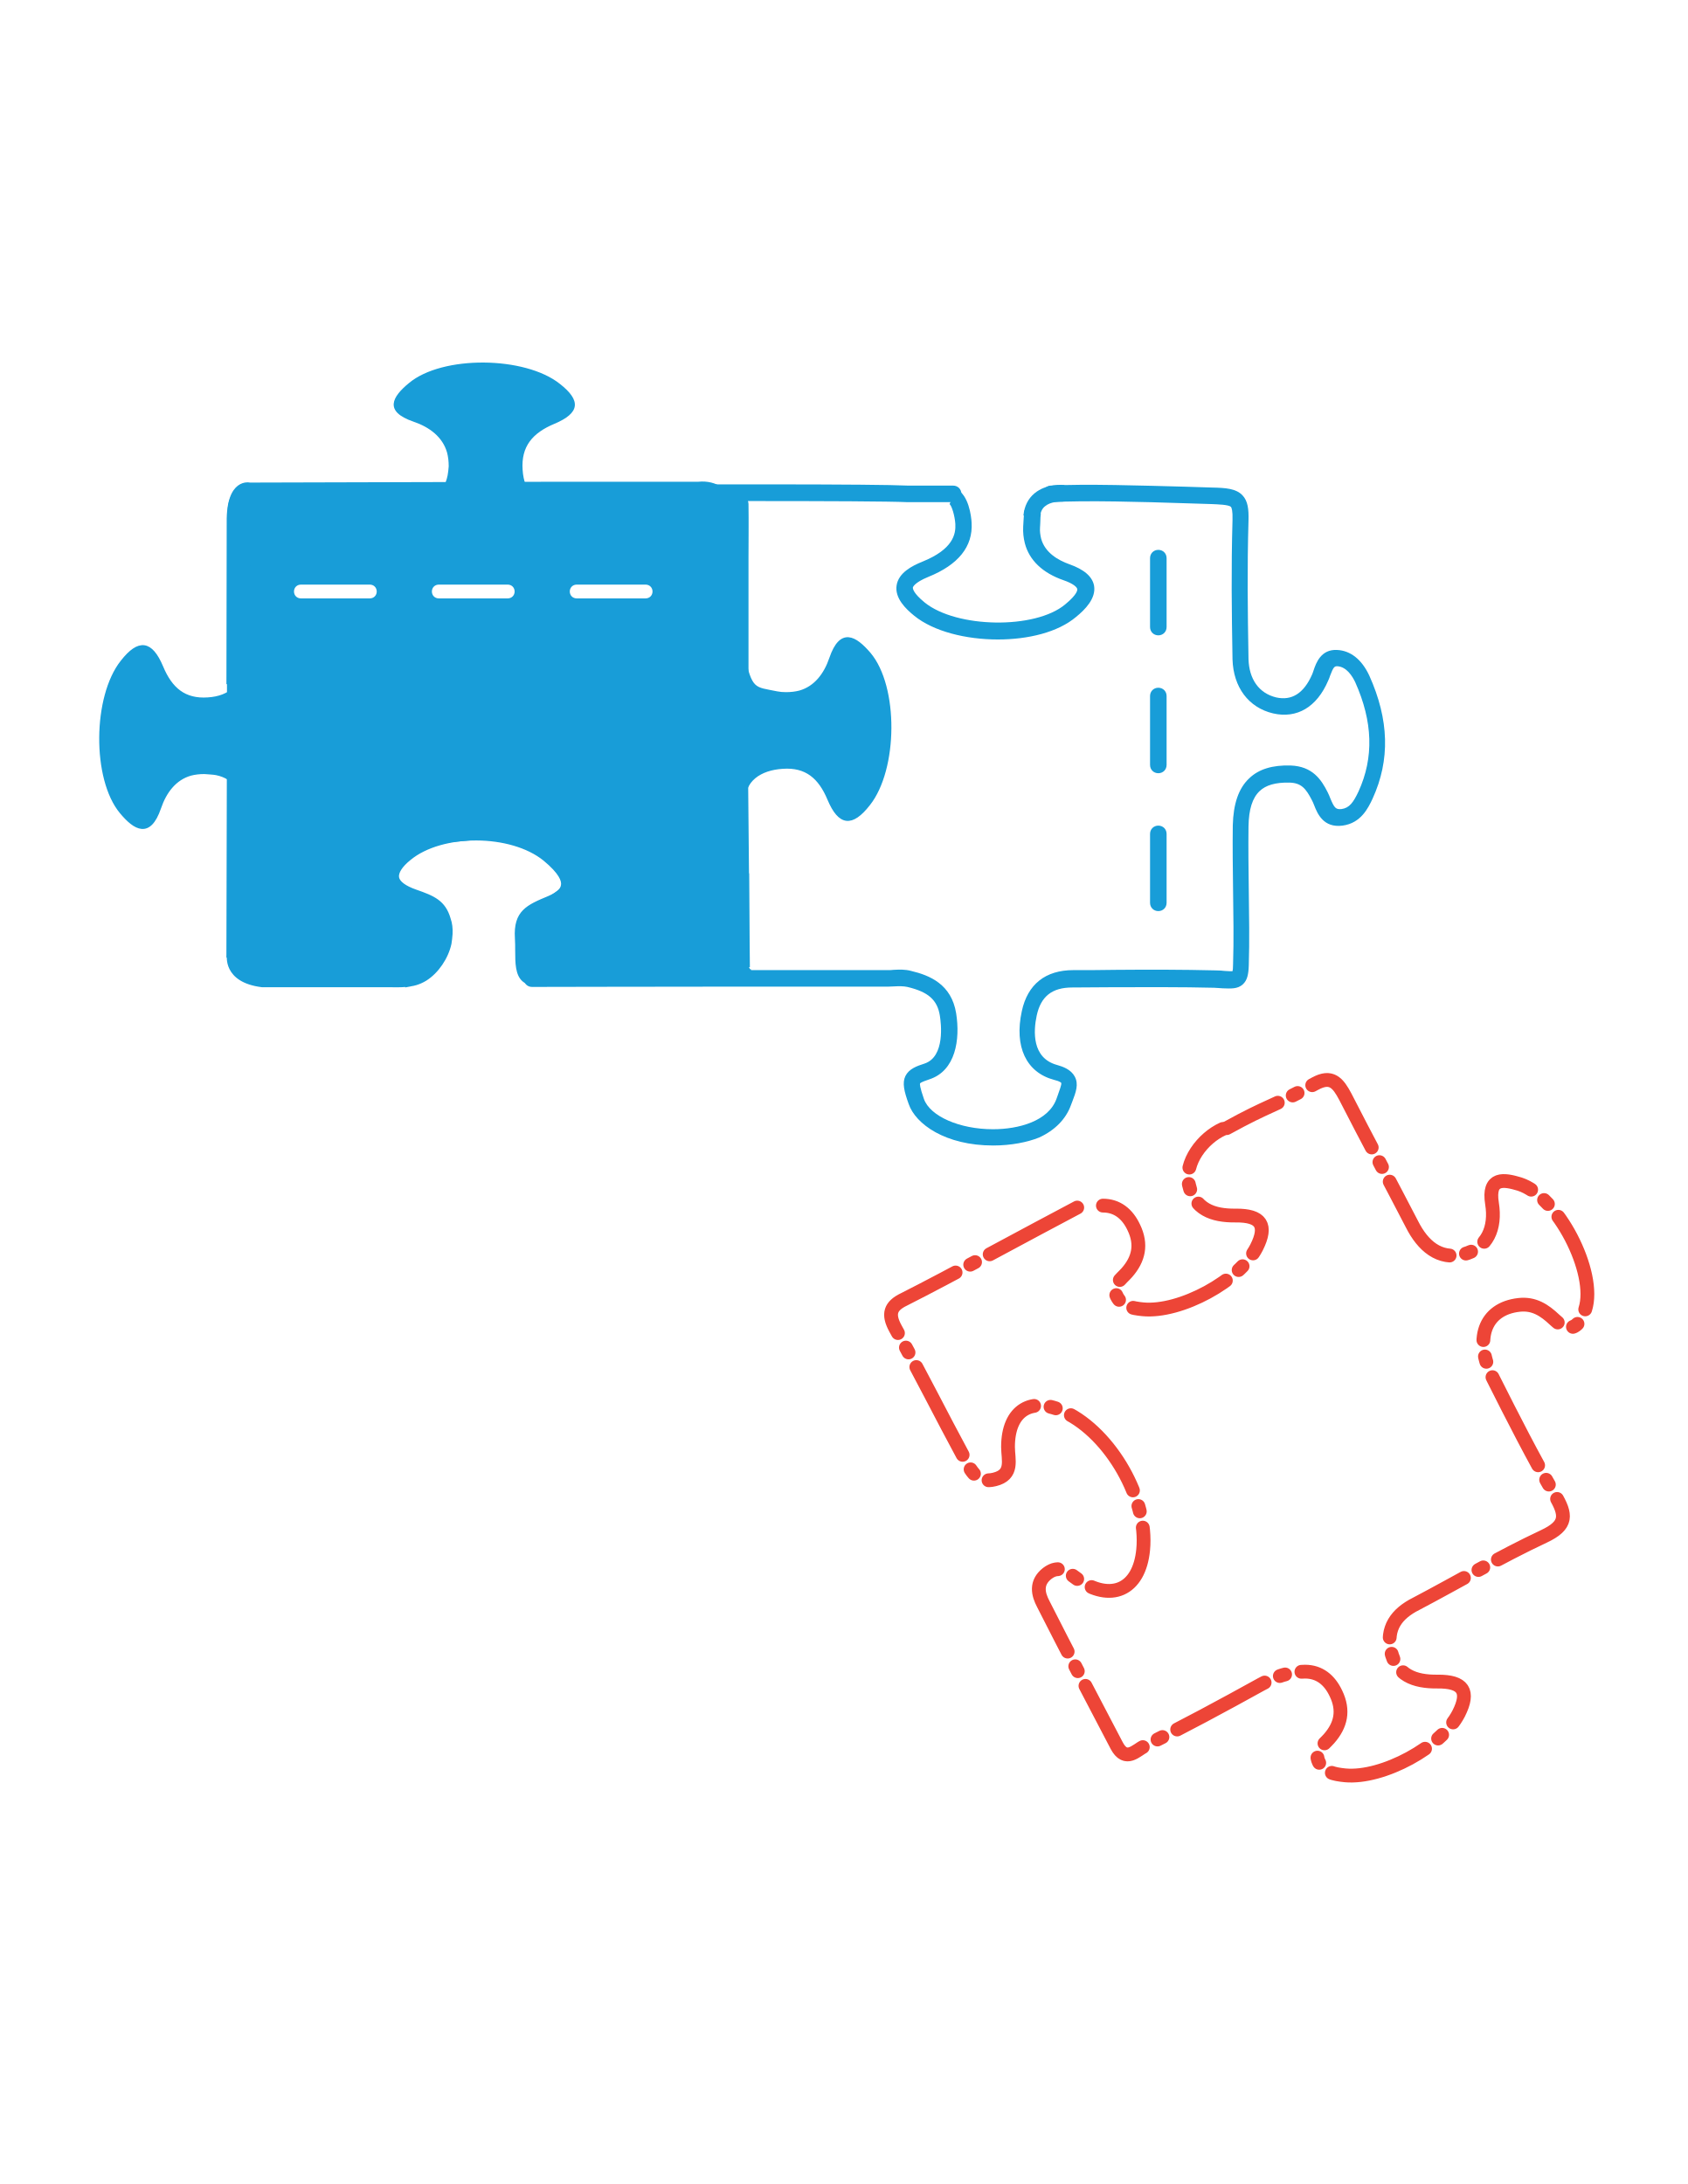
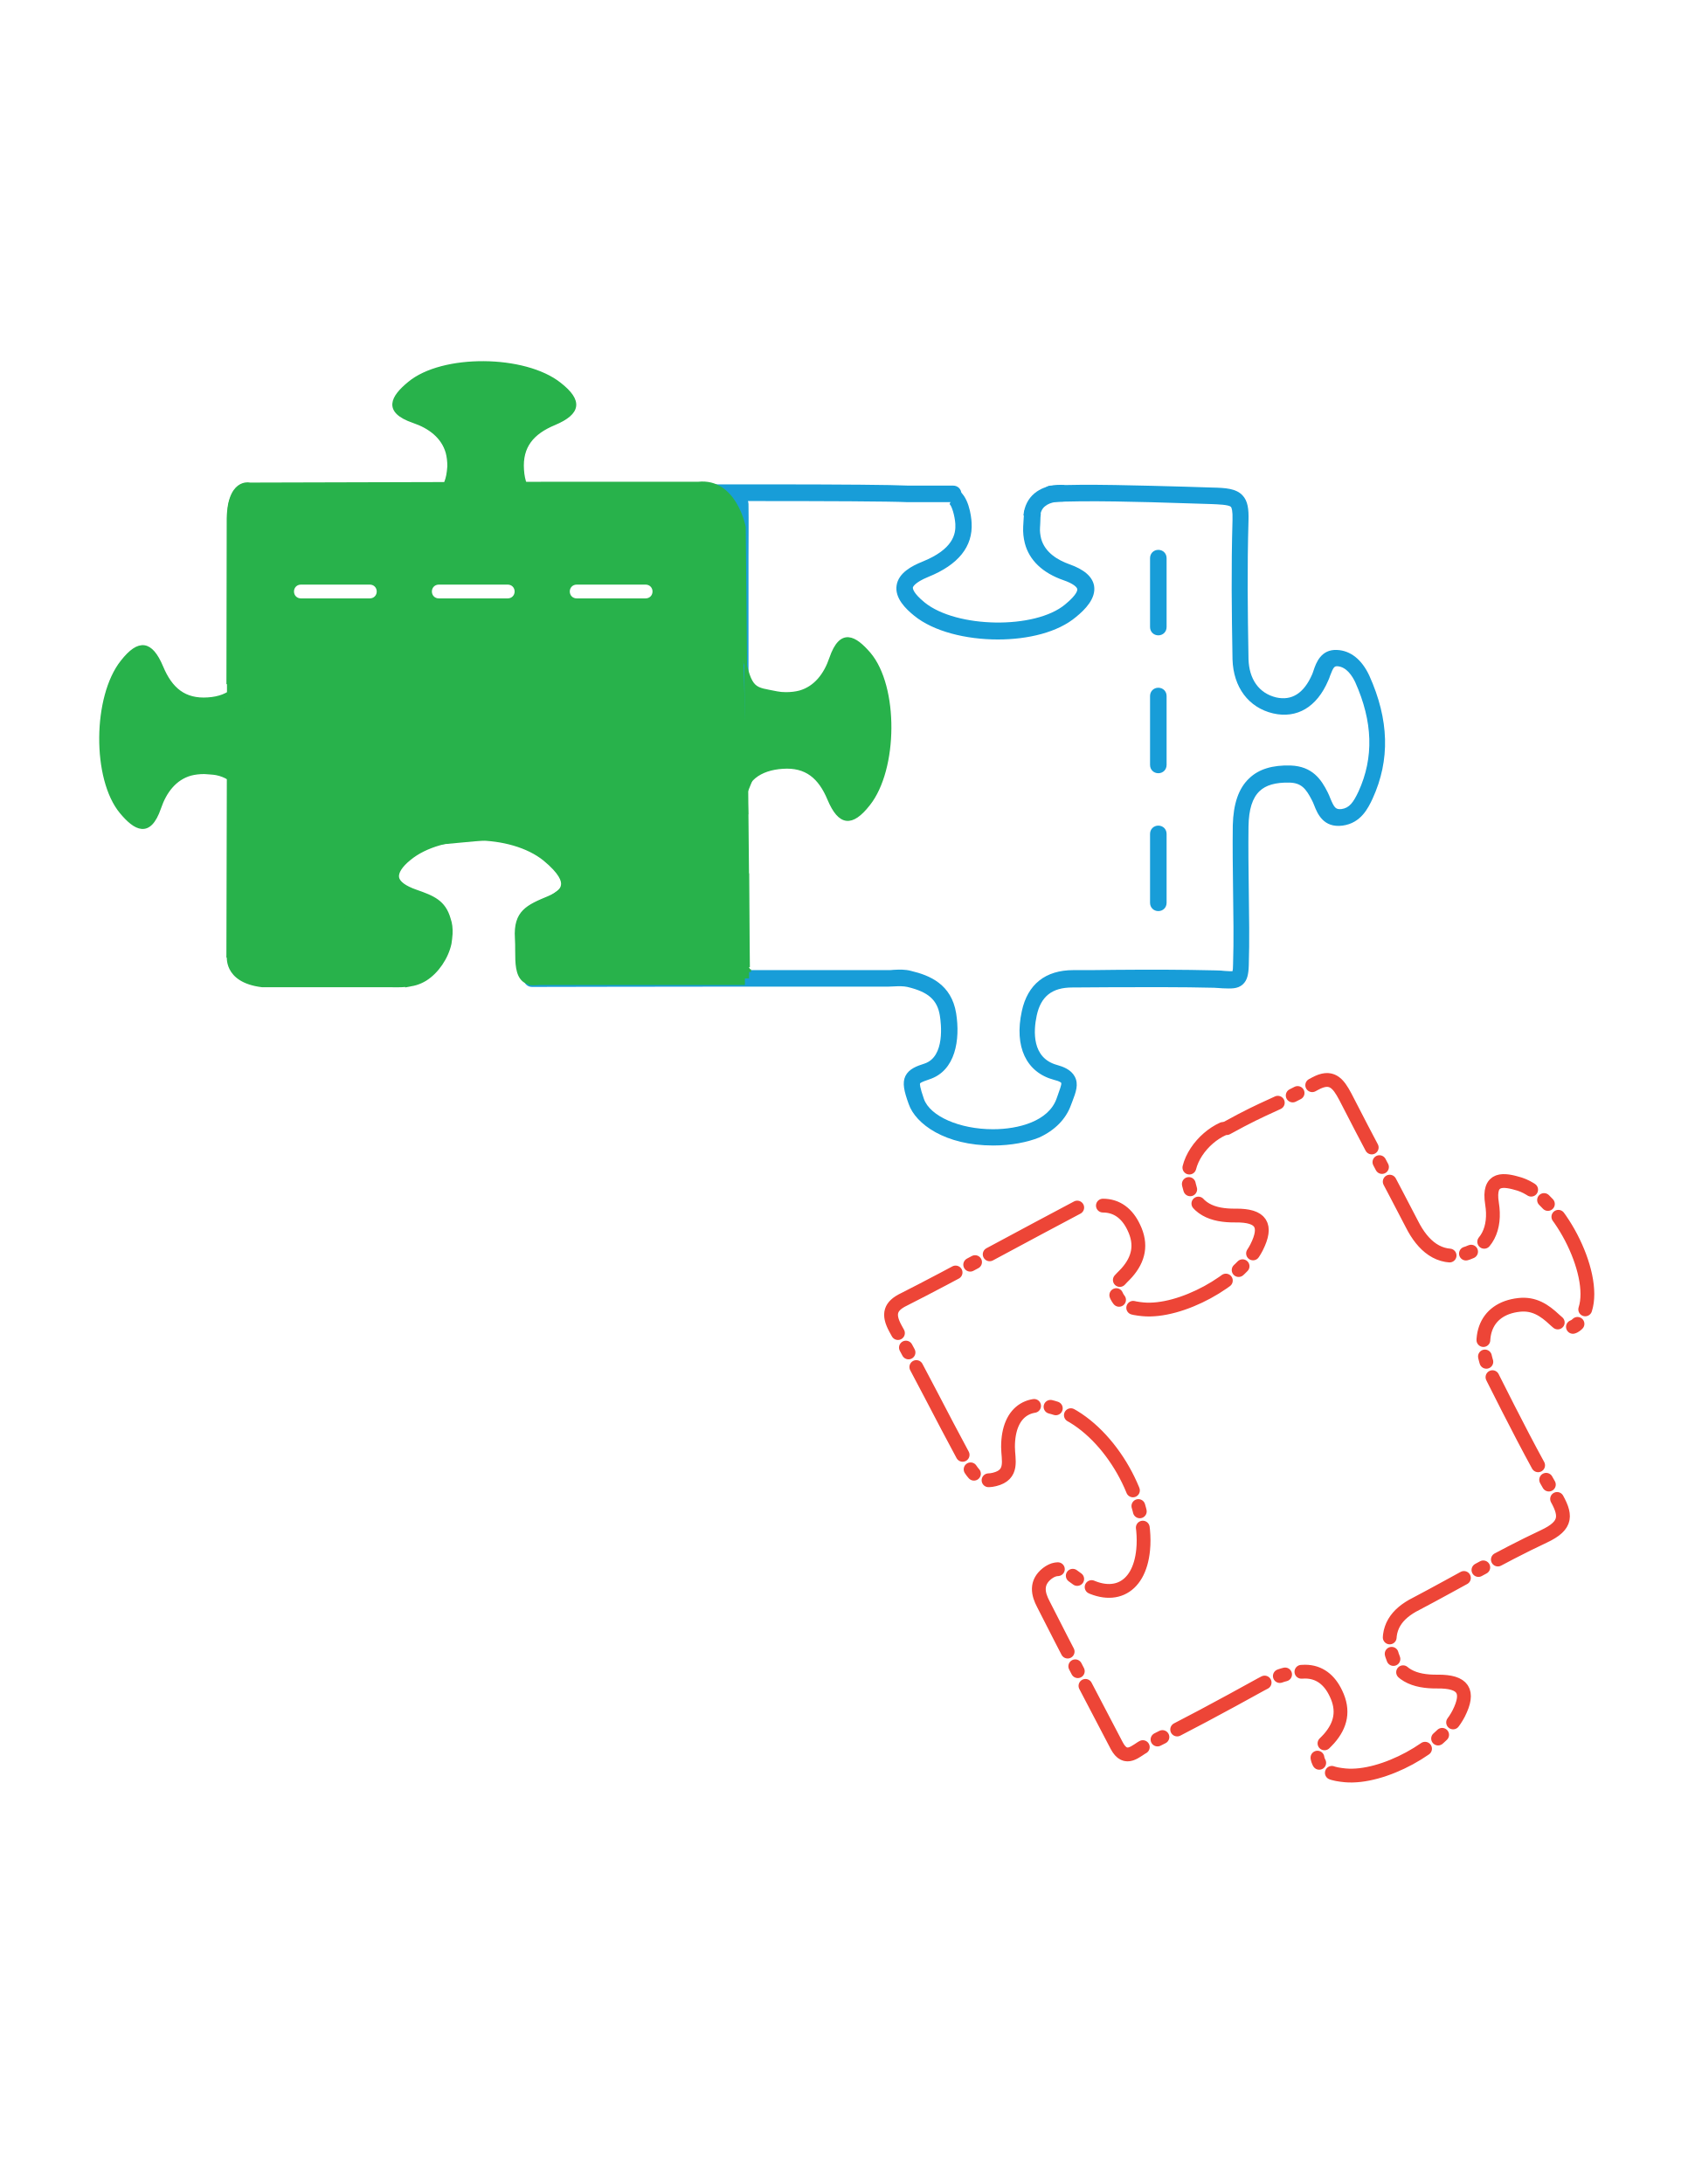
<svg xmlns="http://www.w3.org/2000/svg" version="1.1" id="Layer_1" x="0px" y="0px" viewBox="0 0 612 792" enable-background="new 0 0 612 792" xml:space="preserve">
  <g>
    <g>
      <path fill="#189DD8" d="M360.2,415.4c0,0-0.1,0-0.1,0c-17.4,0-28.1-7.8-30.6-15c-1.7-4.7-2.4-7.7-1.2-10.2    c1.3-2.6,4.1-3.6,6.9-4.5c7.6-2.5,6-14.8,5.6-17.3c-0.9-5.8-4.2-8.7-11.8-10.5c-1.4-0.3-3-0.3-4.7-0.2c-0.8,0-1.6,0.1-2.4,0.1    c-7.5,0-35.1,0-63.1,0c-28.7,0-57.7,0.1-65.9,0.1c-1.7,0-3-1.3-3-3s1.3-3,3-3c8.2,0,37.2,0,65.9-0.1c27.9,0,55.5,0,63.1,0    c0.7,0,1.4,0,2.1-0.1c2.1-0.1,4.2-0.2,6.4,0.4c6.7,1.6,14.6,4.8,16.3,15.4c1.5,9.5-0.2,20.8-9.7,23.9c-0.8,0.3-3.1,1-3.4,1.5    c-0.1,0.2-0.1,1.3,1.4,5.6c2.2,6.3,13,11,25,11c0,0,0.1,0,0.1,0c9.2,0,20.1-2.9,23-11.1c0.2-0.5,0.3-0.9,0.5-1.4    c0.5-1.5,1.4-3.7,1.2-4.3c0,0-0.4-0.6-2.6-1.1c-10.1-2.7-14.5-12-11.7-24.9c2.1-9.8,8.6-14.9,18.7-14.9c5.2,0,10.3,0,15.5-0.1    c11.8-0.1,24.1-0.1,36.1,0.2c1.3,0,2.4,0.1,3.3,0.2c1.1,0.1,2.2,0.1,2.8,0.1c0.1-0.3,0.2-1.1,0.2-2.5c0.3-9,0.1-18.2,0-27.1    c-0.1-7.6-0.2-15.5-0.1-23.3c0.2-7.8,2.1-13.4,5.9-17c3.5-3.4,8.5-4.9,15.1-4.7c7.9,0.3,11.1,5.1,13.4,9.7c0.4,0.8,0.7,1.5,1,2.3    c1.4,3.3,1.9,4,4,3.8c2.9-0.4,4.3-2.4,6.2-6.4c5.6-12.3,5.2-25.3-1.2-39.6c-1-2.1-3.1-5.6-6.5-5.8c-1,0-1.4,0.2-2.6,3.4    c-0.2,0.6-0.4,1.2-0.7,1.8c-4.1,9.6-11.3,13.9-20,11.9c-8.9-2.1-14.4-9.5-14.7-19.6c-0.3-17.9-0.5-33,0-50.5    c0.1-3.4-0.3-4.5-0.6-4.8c-0.8-0.8-4.8-0.9-6.9-1c-2.8-0.1-6.1-0.2-9.6-0.3c-15.2-0.5-36.1-1.1-48.5-0.4c-1.7,0.1-3.1-1.2-3.2-2.8    c-0.1-1.7,1.2-3.1,2.8-3.2c12.6-0.7,33.6,0,49,0.4c3.5,0.1,6.7,0.2,9.5,0.3c5.2,0.1,8.8,0.4,11.1,2.8c2,2.1,2.3,5.1,2.2,9.1    c-0.5,17.4-0.3,32.5,0,50.3c0.2,7.3,3.8,12.4,10,13.9c5.7,1.3,10.1-1.5,13.1-8.4c0.2-0.4,0.3-0.9,0.5-1.4c0.9-2.7,2.7-7.7,8.5-7.4    c4.9,0.2,9,3.5,11.7,9.3c7.2,16,7.6,30.6,1.2,44.6c-1.6,3.4-4.2,8.9-10.9,9.8c-6.9,0.9-9.1-4.3-10.3-7.4c-0.3-0.7-0.5-1.3-0.8-1.8    c-2.2-4.3-3.9-6.3-8.2-6.4c-5-0.1-8.5,0.9-10.8,3.1c-2.6,2.5-3.9,6.6-4,12.8c-0.1,7.7,0,15.5,0.1,23.1c0.1,8.9,0.3,18.2,0,27.3    c-0.1,3.1-0.5,5.4-2.2,6.9c-1.9,1.7-4.3,1.5-7.3,1.4c-0.9-0.1-1.9-0.1-3.1-0.2c-11.9-0.3-24.1-0.2-35.9-0.2    c-5.2,0-10.3,0.1-15.5,0.1c-7.3,0-11.4,3.2-12.9,10.2c-1.2,5.6-1.8,15.4,7.4,17.9c2.1,0.6,5,1.6,6.4,4.2c1.5,2.8,0.4,5.7-0.9,9.1    c-0.2,0.4-0.3,0.9-0.5,1.3c-1.8,5-5.8,9.1-11.5,11.7C372.6,414.2,366.6,415.4,360.2,415.4z" />
    </g>
    <g>
      <path fill="none" stroke="#ED4537" stroke-width="5" stroke-linecap="round" stroke-miterlimit="10" stroke-dasharray="36,6,2,6" d="    M390.6,437.9c-15.8,8.3-46.9,25.3-62.8,33.3c-5,2.4-6,5.3-3.1,10.6c8.7,15.6,16.6,31.5,25.1,47.2c2.2,4.2,4.4,9.1,10.8,7.5    c7-1.7,4.9-7.2,4.9-11.8c0-13.4,8.5-18.5,20.7-12.6c16.6,7.9,30.1,31.6,28.3,49.9c-1.4,14.6-11.7,19.2-23.9,10.6    c-3.3-2.3-6.3-5.5-10.9-2c-4.3,3.4-3.3,7.5-1.4,11.1c8.7,17.2,17.7,34.3,26.6,51.3c3.3,6.3,7.1,1.7,10.1,0.2    c14.3-7.1,28.4-14.7,42.3-22.4c5.1-2.8,10.4-4.6,15.9-4.6c5.2,0,8.9,3,11.2,7.9c3,6.2,1.8,11.5-2.5,16.4c-2.1,2.4-5.6,4.6-3.7,8.5    c1.8,3.7,5.6,4.4,9.5,4.8c13.6,1.3,35-10.3,41.2-22.4c4.1-8.1,1.7-11.7-7.7-11.6c-8.3,0.1-14.9-2.3-16.9-11.2    c-1.8-8.1,2-13.4,9.2-17c15.4-8.1,30.4-17,46.2-24.4c8.8-4.1,8.3-7.9,4.1-15c-8-13.8-15.2-28-22.4-42.3    c-7.2-14.2-3.2-25.3,9.4-26.7c5.4-0.6,9.2,1.9,12.9,5.4c5.9,5.6,9.2,2.1,11.1-3.8c4.3-13.3-10-41-23.8-45.4    c-5.6-1.7-11.6-2.8-10,7.1c1.4,8.7-1.6,16.2-10.5,18.4c-8.7,2.1-14.6-3.2-18.5-10.9c-8-15.5-16.3-30.8-24.2-46.3    c-2.6-4.9-5-8-11-4.7c-15.6,8.6-16.4,7.5-32,16.1" />
    </g>
    <path fill="#189DD8" d="M361.8,231.9c-11.5,0-23.3-2.9-30.3-8.6c-3.1-2.5-7.1-6.4-6.4-11c0.7-4.6,5.6-7.1,9.3-8.6   c11.2-4.5,12.2-10,12-13.7c-0.2-3-1.3-6.6-2.1-7.2l2.5-5.4c4.4,2,5.4,9.8,5.5,12.2c0.5,8.6-4.8,15.2-15.7,19.6   c-5.1,2.1-5.6,3.7-5.6,3.9c0,0.3,0,1.9,4.3,5.4c11.5,9.3,40,9.8,50.9,0.7c4.5-3.7,4.5-5.3,4.4-5.6c-0.1-0.7-1.5-2-5-3.2   c-7.5-2.6-12.4-7.2-14-13.4c-0.5-2-0.7-3.9-0.6-6l0-0.1c0-0.4,0.1-1,0.1-1.7c0.1-2,0.2-3.3,0.4-4.2l5.9,1.2   c-0.1,0.5-0.2,2.3-0.2,3.3c0,0.7-0.1,1.4-0.1,1.8c-0.1,1.4,0.1,2.7,0.4,4c1.4,5.2,6.3,7.9,10.2,9.3c5.4,1.9,8.4,4.5,9,7.8   c0.8,4.6-3.3,8.7-6.5,11.3C383.6,229.3,372.8,231.9,361.8,231.9z" />
    <path fill="#189DD8" d="M377.1,187.4l-6-0.5c0.3-3.3,1.7-6.1,4-8c4.3-3.6,10.3-3.1,10.9-3l-0.6,6c-1.1-0.1-4.5,0-6.5,1.7   C377.9,184.4,377.3,185.6,377.1,187.4z" />
-     <path fill="#189DD8" d="M148.1,184.7c7.4-1.5,12.8-5.3,14.2-12.3c0.2-1,0.3-2.1,0.4-3.3c0-1.8-0.2-3.5-0.6-5   c-1.6-5.6-6.3-9.2-12.2-11.2c-10.8-3.7-7.7-9-1.6-14c12.1-10.1,42-9.8,54.7,0.3c7.8,6.1,7.3,10.6-2,14.5   c-7.9,3.3-12.1,8.2-11.5,16.7c0.5,8.1,5,12.6,12.9,14.2c0.9,0.4,1.3,0.8,1,1.4c-0.2,0.5-0.5,0.8-0.8,0.8c-18.2,0-36.3,0-54.5,0   c-0.8-0.5-1.1-1-0.7-1.5C147.5,184.9,147.8,184.7,148.1,184.7z" />
+     <path fill="#28B24B" stroke="#28B24B" stroke-miterlimit="10" d="M148.1,184.7c7.4-1.5,12.8-5.3,14.2-12.3c0.2-1,0.3-2.1,0.4-3.3   c0-1.8-0.2-3.5-0.6-5c-1.6-5.6-6.3-9.2-12.2-11.2c-10.8-3.7-7.7-9-1.6-14c12.1-10.1,42-9.8,54.7,0.3c7.8,6.1,7.3,10.6-2,14.5   c-7.9,3.3-12.1,8.2-11.5,16.7c0.5,8.1,5,12.6,12.9,14.2c0.9,0.4,1.3,0.8,1,1.4c-0.2,0.5-0.5,0.8-0.8,0.8c-18.2,0-36.3,0-54.5,0   c-0.8-0.5-1.1-1-0.7-1.5C147.5,184.9,147.8,184.7,148.1,184.7z" />
    <path fill="#189DD8" d="M269,295.4c-3.8,0-3.5-47.8-3.5-49.5v-33.7c0-3.2,0-6.5,0-9.7c0-5.7,0-11.6,0-17.5   c-8.4-1.6-46.8-2.5-85.6-3c-44.5,0.1-83.2,0.2-90.8-0.2c-2-0.1-3-1.7-3-3.1c0-1.3,0.7-2.9,3.8-3c0.6,0,1.4,0,2.5,0   c2.2,0,5.3,0,9.3-0.1c8.9,0,20.2,0,31.7,0c11,0,27.8,0.1,45.7,0.3c6.6,0,13.4,0,20.2-0.1c58-0.2,118-0.3,130,0.3h16.3   c1.7,0,3,1.3,3,3s-1.3,3-3,3h-16.4c-0.1,0-0.1,0-0.2,0c-6.6-0.3-29-0.4-57.8-0.4c0.1,0.3,0.2,0.7,0.2,1.1c0.1,6.6,0,13.2,0,19.6   c0,3.2,0,6.4,0,9.7V246C271.5,247.6,270.7,295.4,269,295.4z" />
    <path fill="#189DD8" d="M420,330.4c-1.7,0-3-1.3-3-3v-25c0-1.7,1.3-3,3-3s3,1.3,3,3v25C423,329.1,421.7,330.4,420,330.4z    M420,280.4c-1.7,0-3-1.3-3-3v-25c0-1.7,1.3-3,3-3s3,1.3,3,3v25C423,279.1,421.7,280.4,420,280.4z M420,230.4c-1.7,0-3-1.3-3-3v-25   c0-1.7,1.3-3,3-3s3,1.3,3,3v25C423,229.1,421.7,230.4,420,230.4z" />
    <path fill="none" stroke="#ED4537" stroke-width="5" stroke-linecap="round" stroke-miterlimit="10" stroke-dasharray="36,6,2,6" d="   M399.9,437.2c5.2,0,8.9,3,11.2,7.9c3,6.2,1.8,11.5-2.5,16.4c-2.1,2.4-5.6,4.6-3.7,8.5c1.8,3.7,5.6,4.4,9.5,4.8   c13.6,1.3,35-10.3,41.2-22.4c4.1-8.1,1.7-11.7-7.6-11.6c-8.3,0.1-14.9-2.3-16.9-11.2c-1.8-8.1,5-16.9,12.3-20.2" />
-     <rect x="82.9" y="248.1" fill="#189DD8" width="2" height="34" />
-     <polygon fill="#189DD8" points="154.2,304.4 156.3,281.6 192.6,302.7 154.8,306.2  " />
-     <rect x="82.9" y="234.2" fill="#189DD8" width="22.6" height="68.5" />
-     <path fill="#189DD8" stroke="#189DD8" stroke-miterlimit="10" d="M271.4,350.7l-1.5-159.6c0,0-3.3-17.3-16.7-15.9h-51.6l-111,0.3   c0,0-8.1-2-7.9,14l-0.1,58.6 M82.8,247.5v98.8c0,0-1.7,9.5,12.2,11.2h46.8c0,0,6.7,0.3,8.1-0.8 M269.4,237   c2.8,13.7,4.1,12.5,12.3,14.2c1,0.2,2.1,0.3,3.3,0.3c1.8,0,3.5-0.2,5-0.6c5.6-1.6,9.2-6.3,11.2-12.2c3.7-10.8,8.9-7.6,14-1.7   c10.2,12,9.9,42-0.2,54.7c-6.1,7.8-10.6,7.4-14.5-1.9c-3.3-7.9-8.2-12.1-16.7-11.5c-8.1,0.5-14.5,4.6-14.1,12.9   c-0.4,0.9-0.8,1.3-1.3,1c-0.5-0.2-0.8-0.5-0.8-0.8c0-18.2-0.1-36.3-0.1-54.5c0.5-0.8,1-1.1,1.5-0.8   C269.2,236.4,269.4,236.7,269.4,237z M154.3,355.2c4.3-2.7,7.8-7.9,8.9-13c0.2-1.1,0.3-2.3,0.4-3.5c0.1-2-0.1-3.8-0.7-5.5   c-1.8-6.3-5.8-7.9-12.1-10.1c-4-1.4-6.3-3.1-6.6-4.9c-0.3-1.8,1.2-4.2,4.3-6.7c11.7-9.7,36.8-9.6,48.9,0.2c5.8,4.8,6.8,7.7,6.5,9.3   c-0.2,1.7-1.9,3.1-4.9,4.4c-7.7,3.2-12.4,5.2-11.8,14.8c0.1,1.5,0.1,3.1,0.1,4.5c0,4.7,0.1,8.7,2.5,10.8c1.3,1.1,3.1,1.5,5.4,1.1   l-0.5-3c-1.4,0.2-2.4,0.1-3-0.4c-1.4-1.2-1.4-4.7-1.5-8.5c0-1.5,0-3.1-0.1-4.7c-0.4-7.5,2.2-8.6,10-11.9c4.1-1.7,6.4-3.9,6.8-6.7   c0.5-3.5-2-7.4-7.6-12.1c-13-10.6-40.1-10.7-52.7-0.2c-4.1,3.4-5.8,6.6-5.3,9.6c0.6,3,3.4,5.4,8.6,7.2c5.9,2,8.8,3.2,10.2,8.1   c0.5,1.4,0.6,2.8,0.5,4.4c-0.1,1.1-0.2,2.2-0.4,3.1c-0.9,4.3-3.9,8.8-7.5,11.1c-2.3,1.5-4.7,2-7.1,1.5l-47.9-58.8v-38h-3v39.1   l49.2,60.5l0.5,0.1c0.9,0.2,1.9,0.3,2.8,0.3C149.6,357.3,152,356.6,154.3,355.2z M88.9,242.8l0.4,50.3c0,0,56.8,56.1,59.7,62.8   c0,0,33.9-18.9-6.1-34.8c-6.2-2.4,23.3-26.4,23.3-26.4L88.9,242.8z M272.3,352l-81.7,0.2c0,0-11.2-20.8,14-27.5l-1.4-11.6   l58.2,21.3 M89.7,294.8c-1.5-7.4-4.3-12.8-11.3-14.2c-1-0.2-3.1-0.3-4.3-0.4c-1.8,0-3.5,0.2-5,0.6c-5.6,1.6-9.2,6.3-11.2,12.2   c-3.7,10.8-9,7.6-14,1.6c-10.1-12.1-9.8-42,0.3-54.7c6.1-7.8,10.6-7.3,14.5,2c3.3,7.9,8.2,12.1,16.7,11.5c8.1-0.5,12.6-5,14.2-12.9   c0.4-0.9,0.8-1.3,1.4-1c0.5,0.2,0.8,0.5,0.8,0.8c0,18.2,0,36.3,0,54.5c-0.5,0.8-1,1.1-1.5,0.7C89.9,295.4,89.7,295.1,89.7,294.8z    M161.2,342.8c0.2-1,0.3-2.2,0.4-3.3c0.1-2.1-0.3-3.8-0.6-5.2c-1.5-5.3-5.9-9.2-12.6-11.6c-4.1-1.4-6.2-2.7-6.4-4.1   c-0.3-1.7,2.3-3.9,5.4-6.5l0.3-0.3l-0.6-0.8l-0.3,0.3c-3.5,2.9-6.2,5.1-5.8,7.5c0.3,1.8,2.5,3.3,7.1,4.9   c6.5,2.2,10.5,5.9,11.9,10.9c0.3,1.2,0.7,2.9,0.6,4.8c-0.1,1.1-0.2,2.2-0.4,3.2c-1.6,7.9-6.3,12.9-12.9,13.9l0.1,1   C154.5,356.4,159.5,351.1,161.2,342.8z M234.1,217.5h-25c-1.7,0-3-1.3-3-3s1.3-3,3-3h25c1.7,0,3,1.3,3,3S235.8,217.5,234.1,217.5z    M184.1,217.5h-25c-1.7,0-3-1.3-3-3s1.3-3,3-3h25c1.7,0,3,1.3,3,3S185.8,217.5,184.1,217.5z M134.1,217.5h-25c-1.7,0-3-1.3-3-3   s1.3-3,3-3h25c1.7,0,3,1.3,3,3S135.8,217.5,134.1,217.5z" />
-     <path fill="#189DD8" stroke="#189DD8" stroke-miterlimit="10" d="M82.6,347.3l0.5-162.9c0,0,0.4-9.6,9.3-7.6" />
-     <rect x="260.8" y="267.2" fill="#189DD8" width="15.2" height="13.5" />
-     <rect x="268.5" y="280.8" transform="matrix(0.9255 0.3789 -0.3789 0.9255 127.8762 -81.1324)" fill="#189DD8" width="3.1" height="7.2" />
-     <rect x="204.8" y="312.1" transform="matrix(0.9939 -0.11 0.11 0.9939 -34.031 25.5188)" fill="#189DD8" stroke="#189DD8" stroke-miterlimit="10" width="19.1" height="18.2" />
-     <rect x="221" y="317.2" fill="#189DD8" stroke="#189DD8" stroke-miterlimit="10" width="50.1" height="37.1" />
-     <rect x="188.4" y="335.1" fill="#189DD8" stroke="#189DD8" stroke-miterlimit="10" width="10.1" height="16.9" />
-     <rect x="191.4" y="326.6" transform="matrix(-0.8149 0.5796 -0.5796 -0.8149 550.4103 480.394)" fill="#189DD8" stroke="#189DD8" stroke-miterlimit="10" width="14.3" height="3" />
+     <rect x="82.9" y="248.1" fill="#28B24B" stroke="#28B24B" stroke-miterlimit="10" width="2" height="34" />
+     <polygon fill="#28B24B" stroke="#28B24B" stroke-miterlimit="10" points="154.2,304.4 156.3,281.6 192.6,302.7 154.8,306.2  " />
+     <rect x="82.9" y="234.2" fill="#28B24B" stroke="#28B24B" stroke-miterlimit="10" width="22.6" height="68.5" />
+     <path fill="#28B24B" stroke="#28B24B" stroke-miterlimit="10" d="M271.4,350.7l-1.5-159.6c0,0-3.3-17.3-16.7-15.9h-51.6l-111,0.3   c0,0-8.1-2-7.9,14l-0.1,58.6 M82.8,247.5v98.8c0,0-1.7,9.5,12.2,11.2h46.8c0,0,6.7,0.3,8.1-0.8 M269.4,237   c2.8,13.7,4.1,12.5,12.3,14.2c1,0.2,2.1,0.3,3.3,0.3c1.8,0,3.5-0.2,5-0.6c5.6-1.6,9.2-6.3,11.2-12.2c3.7-10.8,8.9-7.6,14-1.7   c10.2,12,9.9,42-0.2,54.7c-6.1,7.8-10.6,7.4-14.5-1.9c-3.3-7.9-8.2-12.1-16.7-11.5c-8.1,0.5-14.5,4.6-14.1,12.9   c-0.4,0.9-0.8,1.3-1.3,1c-0.5-0.2-0.8-0.5-0.8-0.8c0-18.2-0.1-36.3-0.1-54.5c0.5-0.8,1-1.1,1.5-0.8   C269.2,236.4,269.4,236.7,269.4,237z M154.3,355.2c4.3-2.7,7.8-7.9,8.9-13c0.2-1.1,0.3-2.3,0.4-3.5c0.1-2-0.1-3.8-0.7-5.5   c-1.8-6.3-5.8-7.9-12.1-10.1c-4-1.4-6.3-3.1-6.6-4.9c-0.3-1.8,1.2-4.2,4.3-6.7c11.7-9.7,36.8-9.6,48.9,0.2c5.8,4.8,6.8,7.7,6.5,9.3   c-0.2,1.7-1.9,3.1-4.9,4.4c-7.7,3.2-12.4,5.2-11.8,14.8c0.1,1.5,0.1,3.1,0.1,4.5c0,4.7,0.1,8.7,2.5,10.8c1.3,1.1,3.1,1.5,5.4,1.1   l-0.5-3c-1.4,0.2-2.4,0.1-3-0.4c-1.4-1.2-1.4-4.7-1.5-8.5c0-1.5,0-3.1-0.1-4.7c-0.4-7.5,2.2-8.6,10-11.9c4.1-1.7,6.4-3.9,6.8-6.7   c0.5-3.5-2-7.4-7.6-12.1c-13-10.6-40.1-10.7-52.7-0.2c-4.1,3.4-5.8,6.6-5.3,9.6c0.6,3,3.4,5.4,8.6,7.2c5.9,2,8.8,3.2,10.2,8.1   c0.5,1.4,0.6,2.8,0.5,4.4c-0.1,1.1-0.2,2.2-0.4,3.1c-0.9,4.3-3.9,8.8-7.5,11.1c-2.3,1.5-4.7,2-7.1,1.5l-47.9-58.8v-38h-3v39.1   l49.2,60.5l0.5,0.1c0.9,0.2,1.9,0.3,2.8,0.3C149.6,357.3,152,356.6,154.3,355.2z M88.9,242.8l0.4,50.3c0,0,56.8,56.1,59.7,62.8   c0,0,33.9-18.9-6.1-34.8c-6.2-2.4,23.3-26.4,23.3-26.4L88.9,242.8z M272.3,352l-81.7,0.2c0,0-11.2-20.8,14-27.5l-1.4-11.6   l58.2,21.3 M89.7,294.8c-1.5-7.4-4.3-12.8-11.3-14.2c-1-0.2-3.1-0.3-4.3-0.4c-1.8,0-3.5,0.2-5,0.6c-5.6,1.6-9.2,6.3-11.2,12.2   c-3.7,10.8-9,7.6-14,1.6c-10.1-12.1-9.8-42,0.3-54.7c6.1-7.8,10.6-7.3,14.5,2c3.3,7.9,8.2,12.1,16.7,11.5c8.1-0.5,12.6-5,14.2-12.9   c0.4-0.9,0.8-1.3,1.4-1c0.5,0.2,0.8,0.5,0.8,0.8c0,18.2,0,36.3,0,54.5c-0.5,0.8-1,1.1-1.5,0.7C89.9,295.4,89.7,295.1,89.7,294.8z    M161.2,342.8c0.2-1,0.3-2.2,0.4-3.3c0.1-2.1-0.3-3.8-0.6-5.2c-1.5-5.3-5.9-9.2-12.6-11.6c-4.1-1.4-6.2-2.7-6.4-4.1   c-0.3-1.7,2.3-3.9,5.4-6.5l0.3-0.3l-0.6-0.8l-0.3,0.3c-3.5,2.9-6.2,5.1-5.8,7.5c0.3,1.8,2.5,3.3,7.1,4.9   c6.5,2.2,10.5,5.9,11.9,10.9c0.3,1.2,0.7,2.9,0.6,4.8c-0.1,1.1-0.2,2.2-0.4,3.2c-1.6,7.9-6.3,12.9-12.9,13.9l0.1,1   C154.5,356.4,159.5,351.1,161.2,342.8z M234.1,217.5h-25c-1.7,0-3-1.3-3-3s1.3-3,3-3h25c1.7,0,3,1.3,3,3S235.8,217.5,234.1,217.5z    M184.1,217.5h-25c-1.7,0-3-1.3-3-3s1.3-3,3-3h25c1.7,0,3,1.3,3,3S185.8,217.5,184.1,217.5z M134.1,217.5h-25c-1.7,0-3-1.3-3-3   s1.3-3,3-3h25c1.7,0,3,1.3,3,3S135.8,217.5,134.1,217.5z" />
+     <path fill="#28B24B" stroke="#28B24B" stroke-miterlimit="10" d="M82.6,347.3l0.5-162.9c0,0,0.4-9.6,9.3-7.6" />
+     <polyline fill="#28B24B" stroke="#28B24B" stroke-miterlimit="10" points="260.8,280.8 260.8,267.2 275.9,267.2  " />
+     <rect x="268.5" y="280.8" transform="matrix(0.9255 0.3789 -0.3789 0.9255 127.8762 -81.1324)" fill="#28B24B" stroke="#28B24B" stroke-miterlimit="10" width="3.1" height="7.2" />
+     <rect x="204.8" y="312.1" transform="matrix(0.9939 -0.11 0.11 0.9939 -34.031 25.5188)" fill="#28B24B" stroke="#28B24B" stroke-miterlimit="10" width="19.1" height="18.2" />
+     <rect x="221" y="317.2" fill="#28B24B" stroke="#28B24B" stroke-miterlimit="10" width="50.1" height="37.1" />
+     <rect x="188.4" y="335.1" fill="#28B24B" stroke="#28B24B" stroke-miterlimit="10" width="10.1" height="16.9" />
+     <rect x="191.4" y="326.6" transform="matrix(-0.8149 0.5796 -0.5796 -0.8149 550.4103 480.394)" fill="#28B24B" stroke="#28B24B" stroke-miterlimit="10" width="14.3" height="3" />
  </g>
+   <line fill="#28B24B" stroke="#28B24B" stroke-width="8" stroke-miterlimit="10" x1="191.7" y1="353.2" x2="270.1" y2="353.2" />
+   <line fill="#28B24B" stroke="#28B24B" stroke-width="6" stroke-miterlimit="10" x1="266.3" y1="231.9" x2="268.3" y2="295.4" />
</svg>
